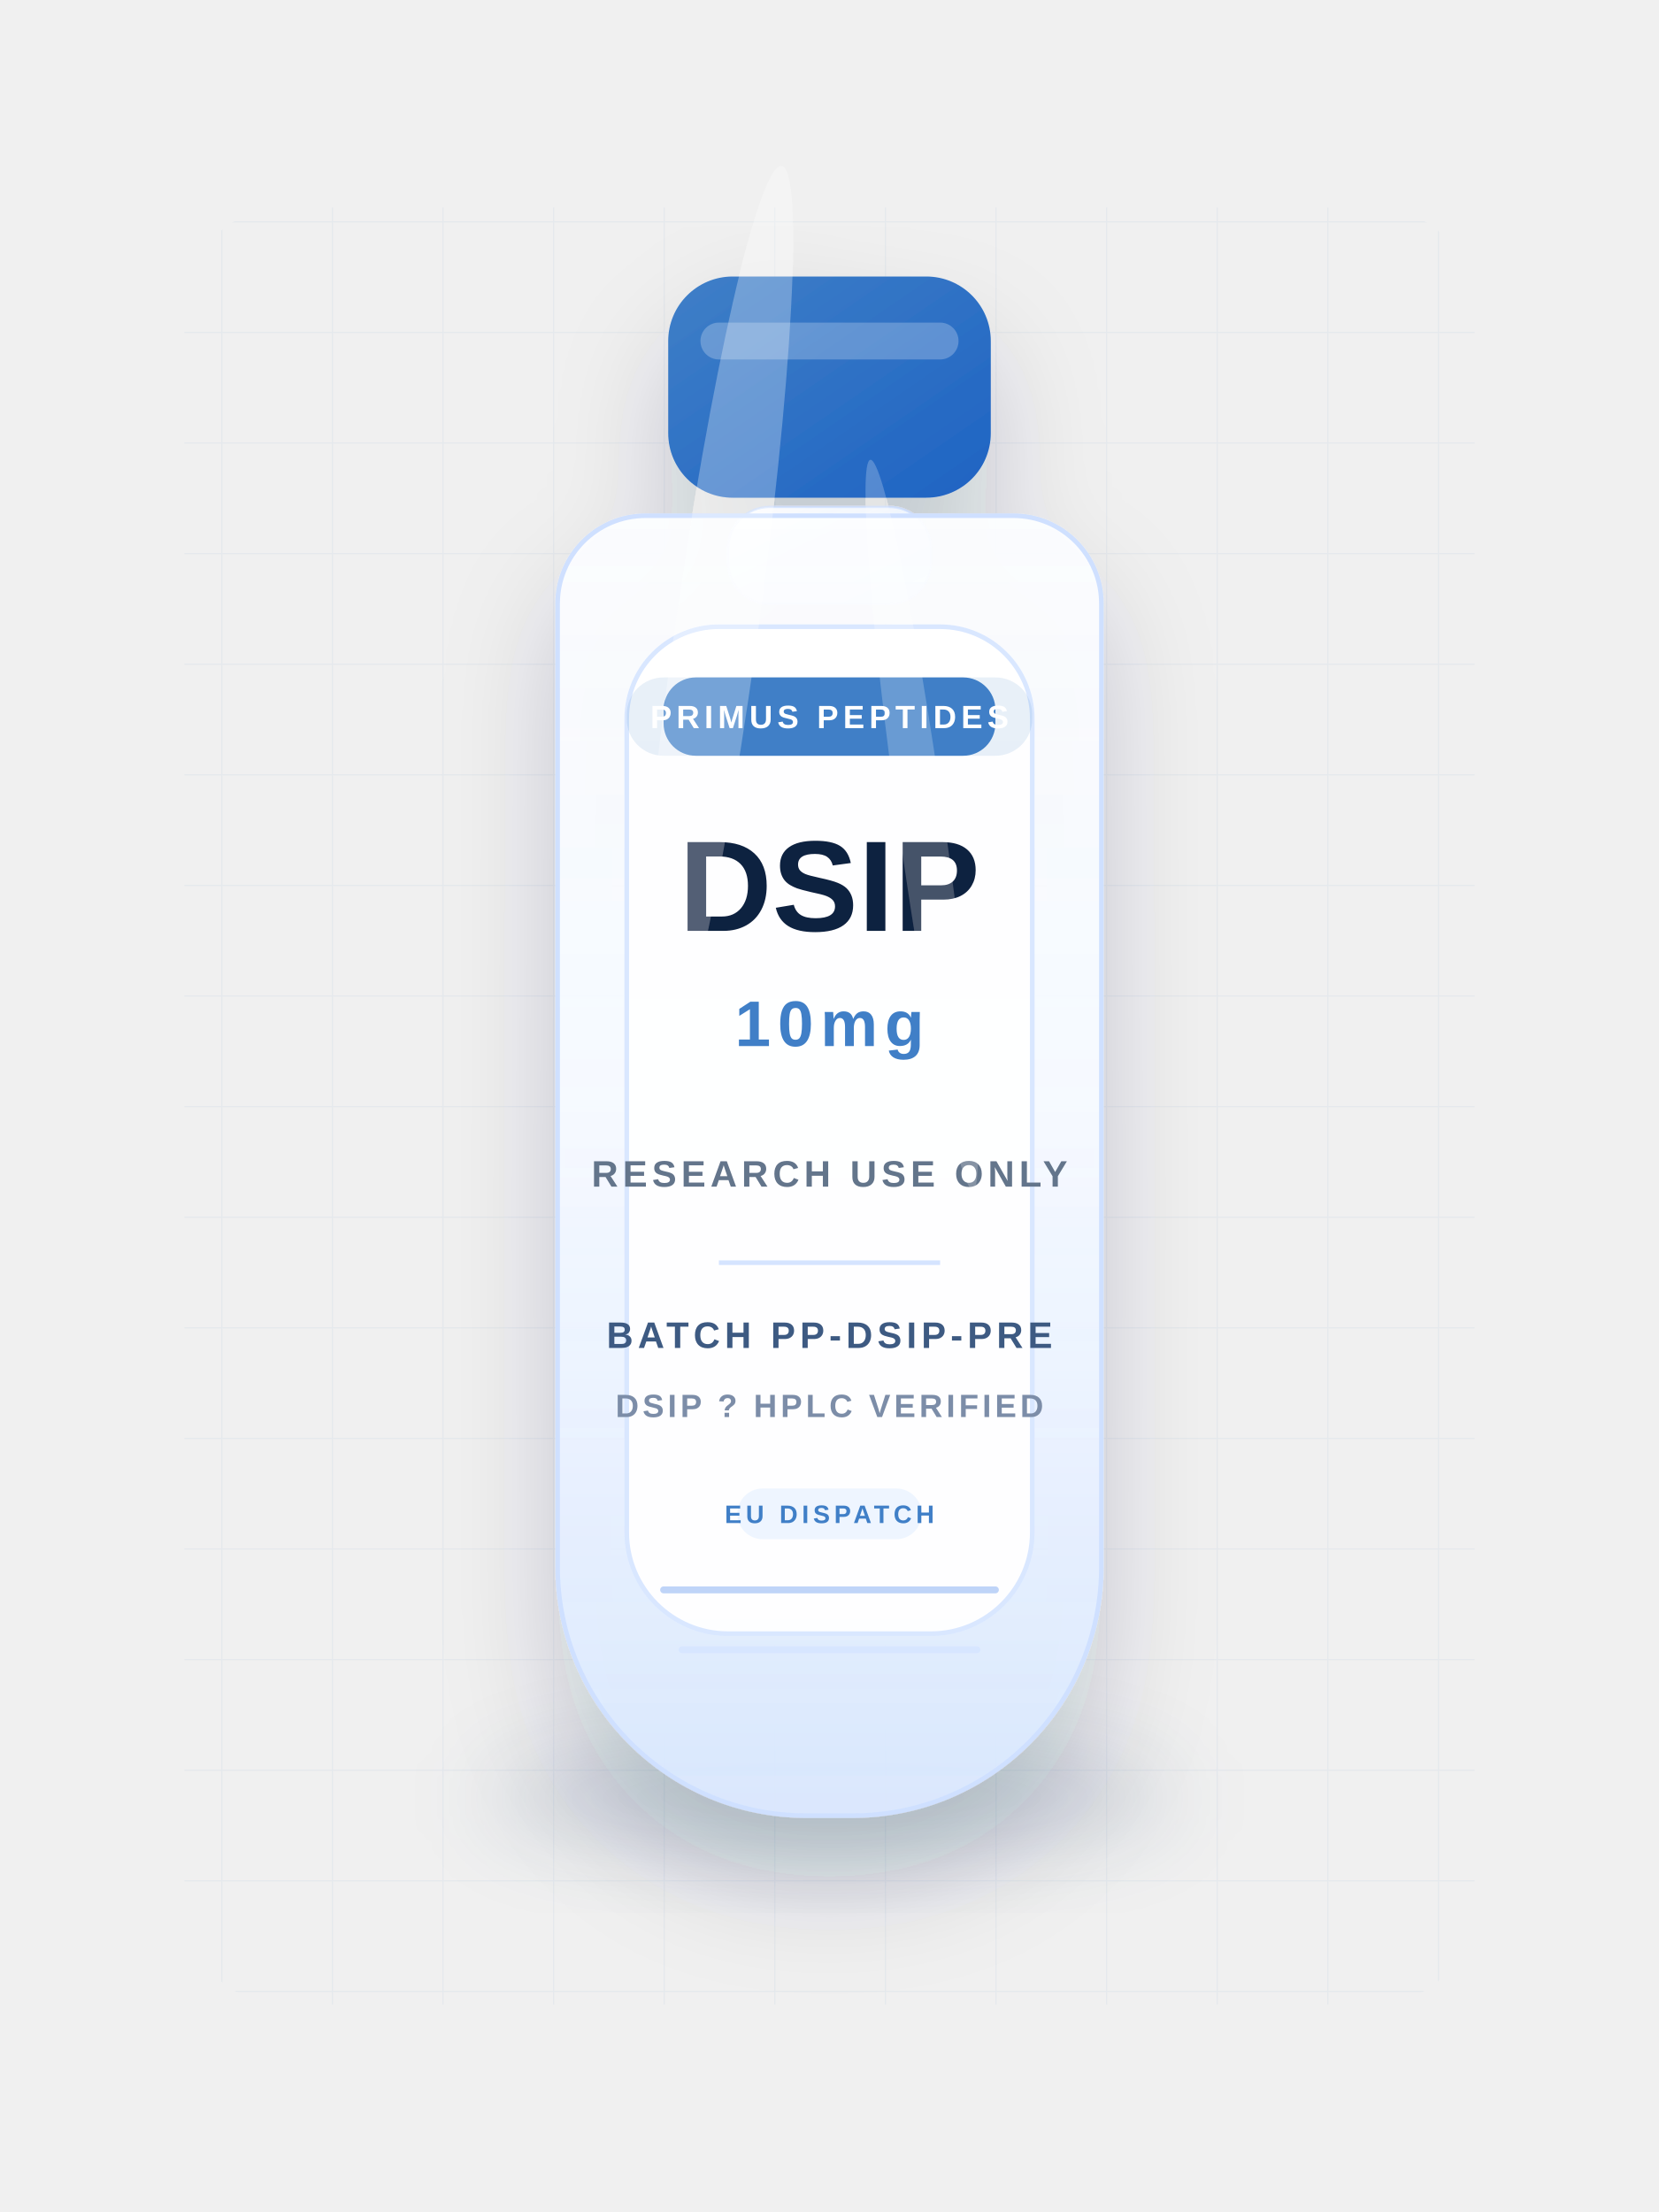
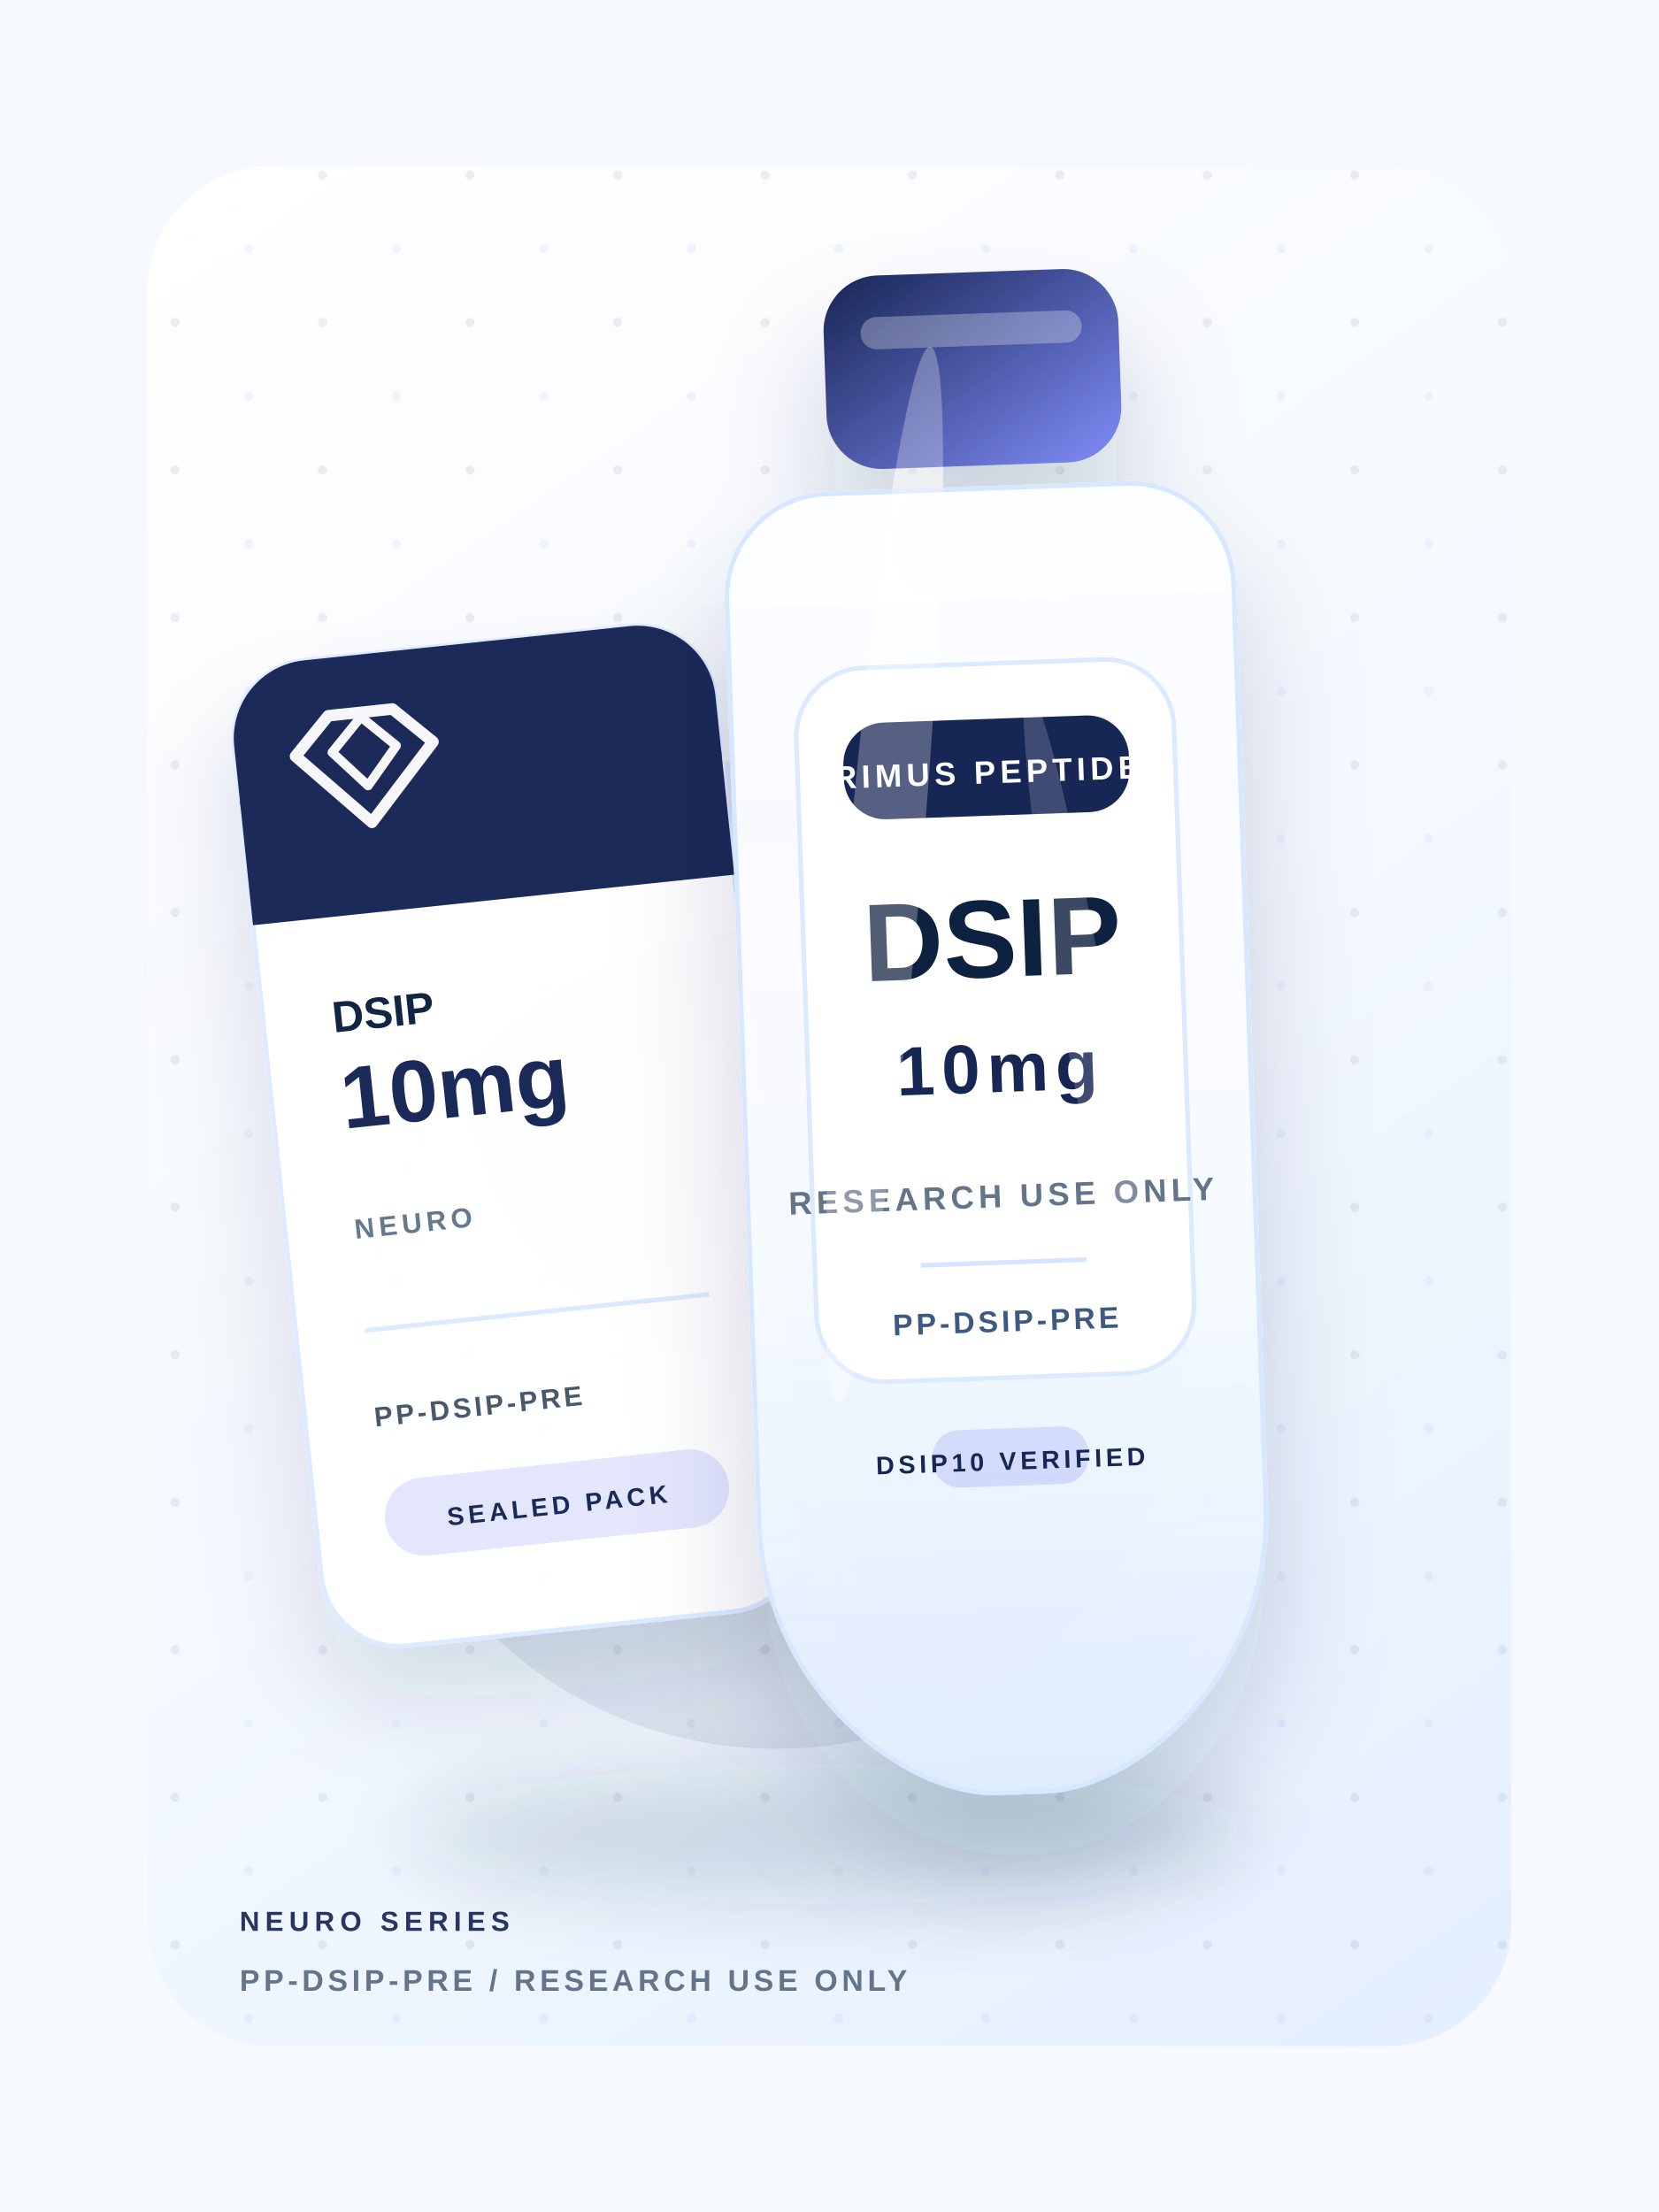
<svg xmlns="http://www.w3.org/2000/svg" width="720" height="960" viewBox="0 0 720 960" fill="none">
  <defs>
-     <linearGradient id="body-dsip-10mg" x1="0" y1="140" x2="0" y2="780" gradientUnits="userSpaceOnUse">
-       <stop stop-color="#ffffff" stop-opacity="0.92" />
-       <stop offset="0.55" stop-color="#f5f9ff" stop-opacity="0.98" />
-       <stop offset="1" stop-color="#dbe9ff" stop-opacity="0.95" />
+     <linearGradient id="panel-dsip-10mg" x1="84" y1="72" x2="638" y2="880" gradientUnits="userSpaceOnUse">
+       <stop stop-color="#ffffff" />
+       <stop offset="0.58" stop-color="#f3f8ff" />
+       <stop offset="1" stop-color="#e4efff" />
+     </linearGradient>
+     <linearGradient id="body-dsip-10mg" x1="0" y1="120" x2="0" y2="820" gradientUnits="userSpaceOnUse">
+       <stop stop-color="#ffffff" stop-opacity="0.96" />
+       <stop offset="0.6" stop-color="#f7fbff" stop-opacity="0.98" />
+       <stop offset="1" stop-color="#dceaff" stop-opacity="0.95" />
    </linearGradient>
    <linearGradient id="neck-dsip-10mg" x1="0" y1="0" x2="1" y2="1">
-       <stop stop-color="#ffffff" stop-opacity="0.95" />
-       <stop offset="1" stop-color="#e3eeff" stop-opacity="0.9" />
+       <stop stop-color="#ffffff" />
+       <stop offset="1" stop-color="#e5f0ff" />
    </linearGradient>
    <linearGradient id="cap-dsip-10mg" x1="0" y1="0" x2="1" y2="1">
-       <stop stop-color="#3f7fc7" />
-       <stop offset="1" stop-color="#1e63c3" />
+       <stop stop-color="#172554" />
+       <stop offset="1" stop-color="#818cf8" />
    </linearGradient>
-     <filter id="shadow-dsip-10mg" x="120" y="70" width="500" height="820" filterUnits="userSpaceOnUse" color-interpolation-filters="sRGB">
-       <feDropShadow dx="0" dy="28" stdDeviation="24" flood-color="#0f2549" flood-opacity="0.18" />
+     <pattern id="pattern-dsip-10mg" width="64" height="64" patternUnits="userSpaceOnUse">
+       <circle cx="12" cy="12" r="2" fill="#172554" fill-opacity="0.08" />
+       <circle cx="44" cy="44" r="2" fill="#818cf8" fill-opacity="0.1" />
+     </pattern>
+     <filter id="shadow-dsip-10mg" x="40" y="50" width="620" height="850" filterUnits="userSpaceOnUse" color-interpolation-filters="sRGB">
+       <feDropShadow dx="0" dy="30" stdDeviation="25" flood-color="#0f2549" flood-opacity="0.18" />
    </filter>
-     <filter id="soft-shadow-dsip-10mg" x="170" y="710" width="380" height="120" filterUnits="userSpaceOnUse" color-interpolation-filters="sRGB">
-       <feGaussianBlur stdDeviation="18" />
+     <filter id="card-shadow-dsip-10mg" x="40" y="180" width="320" height="600" filterUnits="userSpaceOnUse" color-interpolation-filters="sRGB">
+       <feDropShadow dx="0" dy="24" stdDeviation="22" flood-color="#0f2549" flood-opacity="0.14" />
    </filter>
-     <pattern id="grid-dsip-10mg" width="48" height="48" patternUnits="userSpaceOnUse">
-       <path d="M48 0H0V48" stroke="#3f7fc7" stroke-opacity="0.06" />
-     </pattern>
+     <filter id="floor-dsip-10mg" x="130" y="730" width="460" height="130" filterUnits="userSpaceOnUse">
+       <feGaussianBlur stdDeviation="16" />
+     </filter>
  </defs>
-   <rect width="720" height="960" fill="none" />
-   <rect x="80" y="90" width="560" height="780" rx="44" fill="url(#grid-dsip-10mg)" />
-   <ellipse cx="360" cy="780" rx="150" ry="26" fill="#173865" fill-opacity="0.15" filter="url(#soft-shadow-dsip-10mg)" />
-   <g filter="url(#shadow-dsip-10mg)">
-     <rect x="290" y="120" width="140" height="96" rx="28" fill="url(#cap-dsip-10mg)" />
-     <rect x="304" y="140" width="112" height="16" rx="8" fill="#ffffff" fill-opacity="0.24" />
-     <rect x="316" y="220" width="88" height="42" rx="18" fill="url(#neck-dsip-10mg)" stroke="#c7daff" stroke-opacity="0.7" />
-     <path d="M242 262C242 240.909 259.091 223.818 280.182 223.818H439.818C460.909 223.818 478 240.909 478 262V680C478 739.647 429.647 788 370 788H350C290.353 788 242 739.647 242 680V262Z" fill="url(#body-dsip-10mg)" stroke="#cfe0ff" stroke-width="2" />
-     <path d="M272 312C272 289.909 289.909 272 312 272H408C430.091 272 448 289.909 448 312V665C448 689.301 428.301 709 404 709H316C291.699 709 272 689.301 272 665V312Z" fill="#ffffff" fill-opacity="0.96" stroke="#d9e7ff" stroke-width="2" />
-     <rect x="272" y="294" width="176" height="34" rx="16" fill="#3f7fc7" fill-opacity="0.12" />
-     <rect x="288" y="294" width="144" height="34" rx="14" fill="#3f7fc7" />
-     <text x="360" y="316" text-anchor="middle" font-family="Arial, Helvetica, sans-serif" font-size="14" font-weight="700" letter-spacing="2" fill="#ffffff">PRIMUS PEPTIDES</text>
-     <text x="360" y="404" text-anchor="middle" font-family="Arial, Helvetica, sans-serif" font-size="56" font-weight="700" fill="#10213f">DSIP</text>
-     <text x="360" y="454" text-anchor="middle" font-family="Arial, Helvetica, sans-serif" font-size="28" font-weight="700" letter-spacing="3" fill="#3f7fc7">10mg</text>
-     <text x="360" y="515" text-anchor="middle" font-family="Arial, Helvetica, sans-serif" font-size="16" font-weight="700" letter-spacing="2" fill="#64748b">RESEARCH USE ONLY</text>
-     <line x1="312" y1="548" x2="408" y2="548" stroke="#d5e4ff" stroke-width="2" />
-     <text x="360" y="585" text-anchor="middle" font-family="Arial, Helvetica, sans-serif" font-size="16" font-weight="700" letter-spacing="2" fill="#3e5a82">BATCH PP-DSIP-PRE</text>
-     <text x="360" y="615" text-anchor="middle" font-family="Arial, Helvetica, sans-serif" font-size="14" font-weight="600" letter-spacing="1.6" fill="#7c8da8">DSIP ? HPLC VERIFIED</text>
-     <rect x="320" y="646" width="80" height="22" rx="11" fill="#eef5ff" />
-     <text x="360" y="661" text-anchor="middle" font-family="Arial, Helvetica, sans-serif" font-size="11" font-weight="700" letter-spacing="1.8" fill="#3f7fc7">EU DISPATCH</text>
-     <ellipse cx="310" cy="280" rx="18" ry="210" fill="#ffffff" fill-opacity="0.28" transform="rotate(8 310 280)" />
-     <ellipse cx="400" cy="358" rx="10" ry="160" fill="#ffffff" fill-opacity="0.22" transform="rotate(-8 400 358)" />
-     <path d="M288 690H432" stroke="#bfd4f8" stroke-width="3" stroke-linecap="round" />
-     <path d="M296 716H424" stroke="#d7e6ff" stroke-width="3" stroke-linecap="round" />
+   <rect width="720" height="960" rx="0" fill="#f6faff" />
+   <rect x="64" y="72" width="592" height="816" rx="54" fill="url(#panel-dsip-10mg)" />
+   <rect x="64" y="72" width="592" height="816" rx="54" fill="url(#pattern-dsip-10mg)" opacity="0.9" />
+   <circle cx="335" cy="461" r="132" fill="#818cf8" fill-opacity="0.13" />
+   <circle cx="337" cy="581" r="178" fill="#172554" fill-opacity="0.08" />
+   <ellipse cx="360" cy="796" rx="182" ry="30" fill="#0f2549" fill-opacity="0.14" filter="url(#floor-dsip-10mg)" />
+   <g transform="rotate(-6 225 493)" filter="url(#card-shadow-dsip-10mg)" opacity="0.98">
+     <rect x="120" y="278" width="210" height="430" rx="34" fill="#ffffff" stroke="#dceaff" stroke-width="2" />
+     <rect x="120" y="278" width="210" height="92" rx="34" fill="#172554" />
+     <rect x="120" y="336" width="210" height="54" fill="#172554" />
+     <g transform="translate(146 303)" opacity="0.96">
+       <path d="M0 16L16 0H44L60 16L30 48L0 16Z" fill="none" stroke="#ffffff" stroke-width="5" stroke-linejoin="round" />
+       <path d="M16 16L30 2L44 16L30 32L16 16Z" fill="none" stroke="#ffffff" stroke-width="4" stroke-linejoin="round" />
+     </g>
+     <text x="150" y="440" font-family="Arial, Helvetica, sans-serif" font-size="19" font-weight="800" fill="#10213f">DSIP</text>
+     <text x="150" y="482" font-family="Arial, Helvetica, sans-serif" font-size="38" font-weight="900" fill="#172554">10mg</text>
+     <text x="150" y="530" font-family="Arial, Helvetica, sans-serif" font-size="12" font-weight="800" letter-spacing="2" fill="#64748b">NEURO</text>
+     <line x1="150" y1="570" x2="300" y2="570" stroke="#dbeafe" stroke-width="2" />
+     <text x="150" y="612" font-family="Arial, Helvetica, sans-serif" font-size="12" font-weight="800" letter-spacing="1.4" fill="#475569">PP-DSIP-PRE</text>
+     <rect x="150" y="636" width="150" height="34" rx="17" fill="#818cf8" fill-opacity="0.22" />
+     <text x="225" y="658" text-anchor="middle" font-family="Arial, Helvetica, sans-serif" font-size="11" font-weight="900" letter-spacing="1.8" fill="#172554">SEALED PACK</text>
  </g>
+   <g transform="rotate(-2 430 388) scale(1)" filter="url(#shadow-dsip-10mg)">
+     <rect x="366" y="118" width="128" height="84" rx="24" fill="url(#cap-dsip-10mg)" />
+     <rect x="382" y="136" width="96" height="14" rx="7" fill="#ffffff" fill-opacity="0.28" />
+     <rect x="395" y="212" width="70" height="45" rx="18" fill="url(#neck-dsip-10mg)" stroke="#d8e7ff" />
+     <path d="M320 257C320 232 340 212 365 212H495C520 212 540 232 540 257V658C540 728 482 778 440 778H420C378 778 320 728 320 658V257Z" fill="url(#body-dsip-10mg)" stroke="#d7e7ff" stroke-width="2" />
+     <rect x="348" y="288" width="164" height="310" rx="30" fill="#ffffff" fill-opacity="0.98" stroke="#dceaff" stroke-width="2" />
+     <rect x="368" y="312" width="124" height="42" rx="18" fill="#172554" />
+     <text x="430" y="340" text-anchor="middle" font-family="Arial, Helvetica, sans-serif" font-size="14" font-weight="800" letter-spacing="2" fill="#ffffff">PRIMUS PEPTIDES</text>
+     <text x="430" y="424" text-anchor="middle" font-family="Arial, Helvetica, sans-serif" font-size="48" font-weight="800" fill="#10213f">DSIP</text>
+     <text x="430" y="474" text-anchor="middle" font-family="Arial, Helvetica, sans-serif" font-size="30" font-weight="800" letter-spacing="3" fill="#172554">10mg</text>
+     <text x="430" y="524" text-anchor="middle" font-family="Arial, Helvetica, sans-serif" font-size="14" font-weight="800" letter-spacing="2" fill="#64748b">RESEARCH USE ONLY</text>
+     <line x1="394" y1="548" x2="466" y2="548" stroke="#d5e4ff" stroke-width="2" />
+     <text x="430" y="578" text-anchor="middle" font-family="Arial, Helvetica, sans-serif" font-size="13" font-weight="800" letter-spacing="1.5" fill="#3e5a82">PP-DSIP-PRE</text>
+     <rect x="396" y="620" width="68" height="25" rx="12" fill="#818cf8" fill-opacity="0.24" />
+     <text x="430" y="638" text-anchor="middle" font-family="Arial, Helvetica, sans-serif" font-size="11" font-weight="800" letter-spacing="1.8" fill="#172554">DSIP10 VERIFIED</text>
+     <ellipse cx="384" cy="378" rx="16" ry="230" fill="#ffffff" fill-opacity="0.27" transform="rotate(7 384 378)" />
+     <ellipse cx="470" cy="448" rx="10" ry="150" fill="#ffffff" fill-opacity="0.18" transform="rotate(-8 470 448)" />
+   </g>
+   <text x="104" y="838" font-family="Arial, Helvetica, sans-serif" font-size="12" font-weight="900" letter-spacing="2.4" fill="#172554" opacity="0.92">NEURO SERIES</text>
+   <text x="104" y="864" font-family="Arial, Helvetica, sans-serif" font-size="13" font-weight="800" letter-spacing="1.8" fill="#64748b">PP-DSIP-PRE / RESEARCH USE ONLY</text>
</svg>
